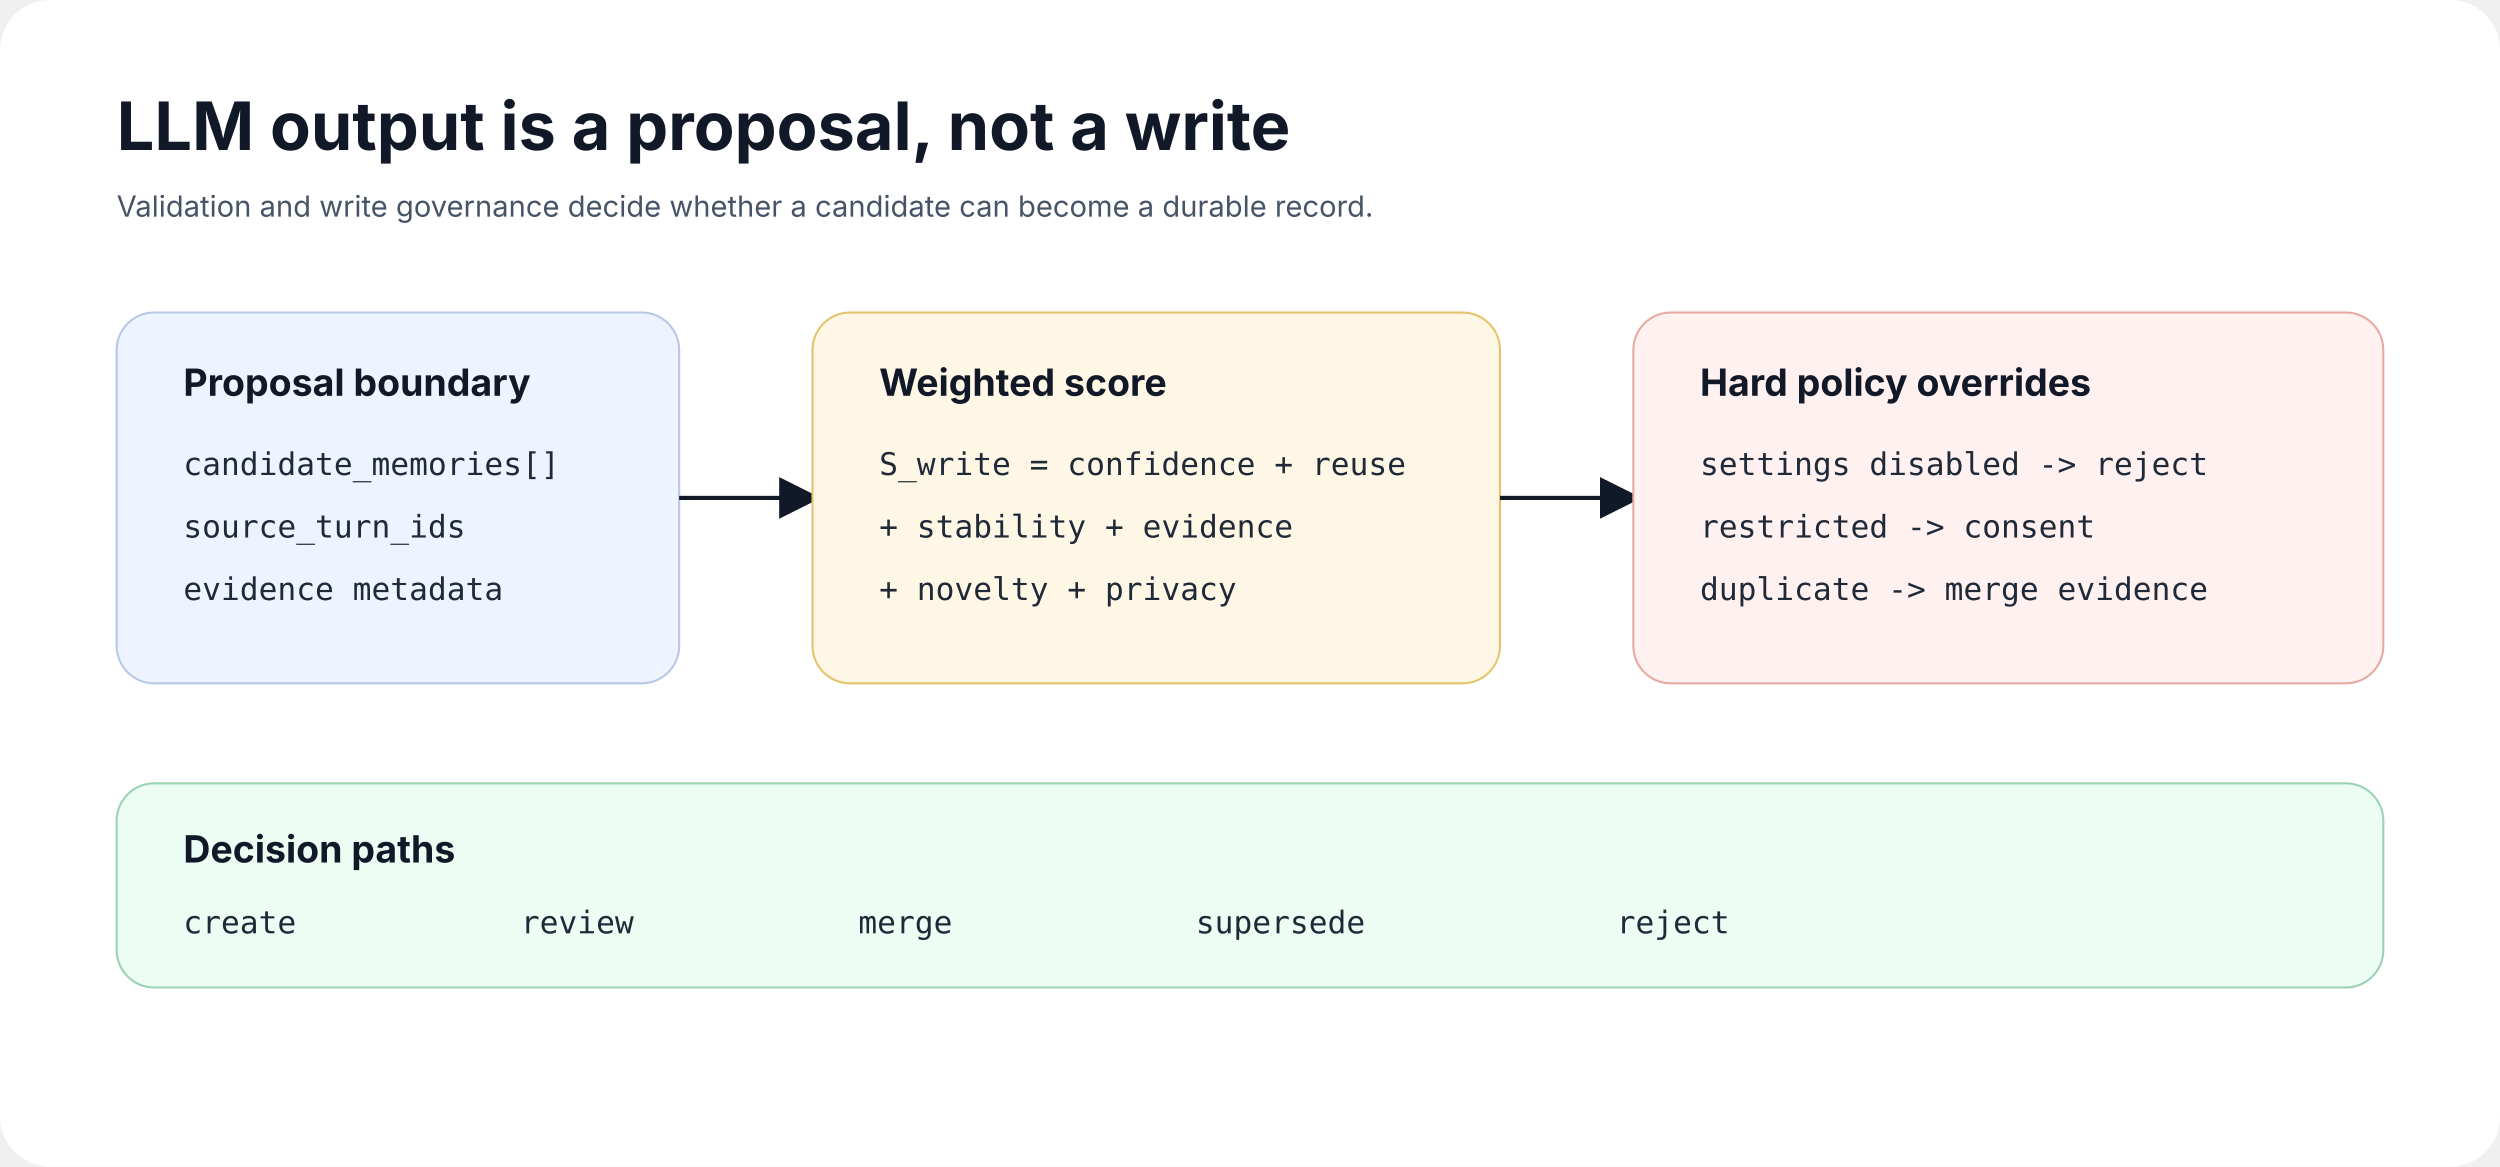
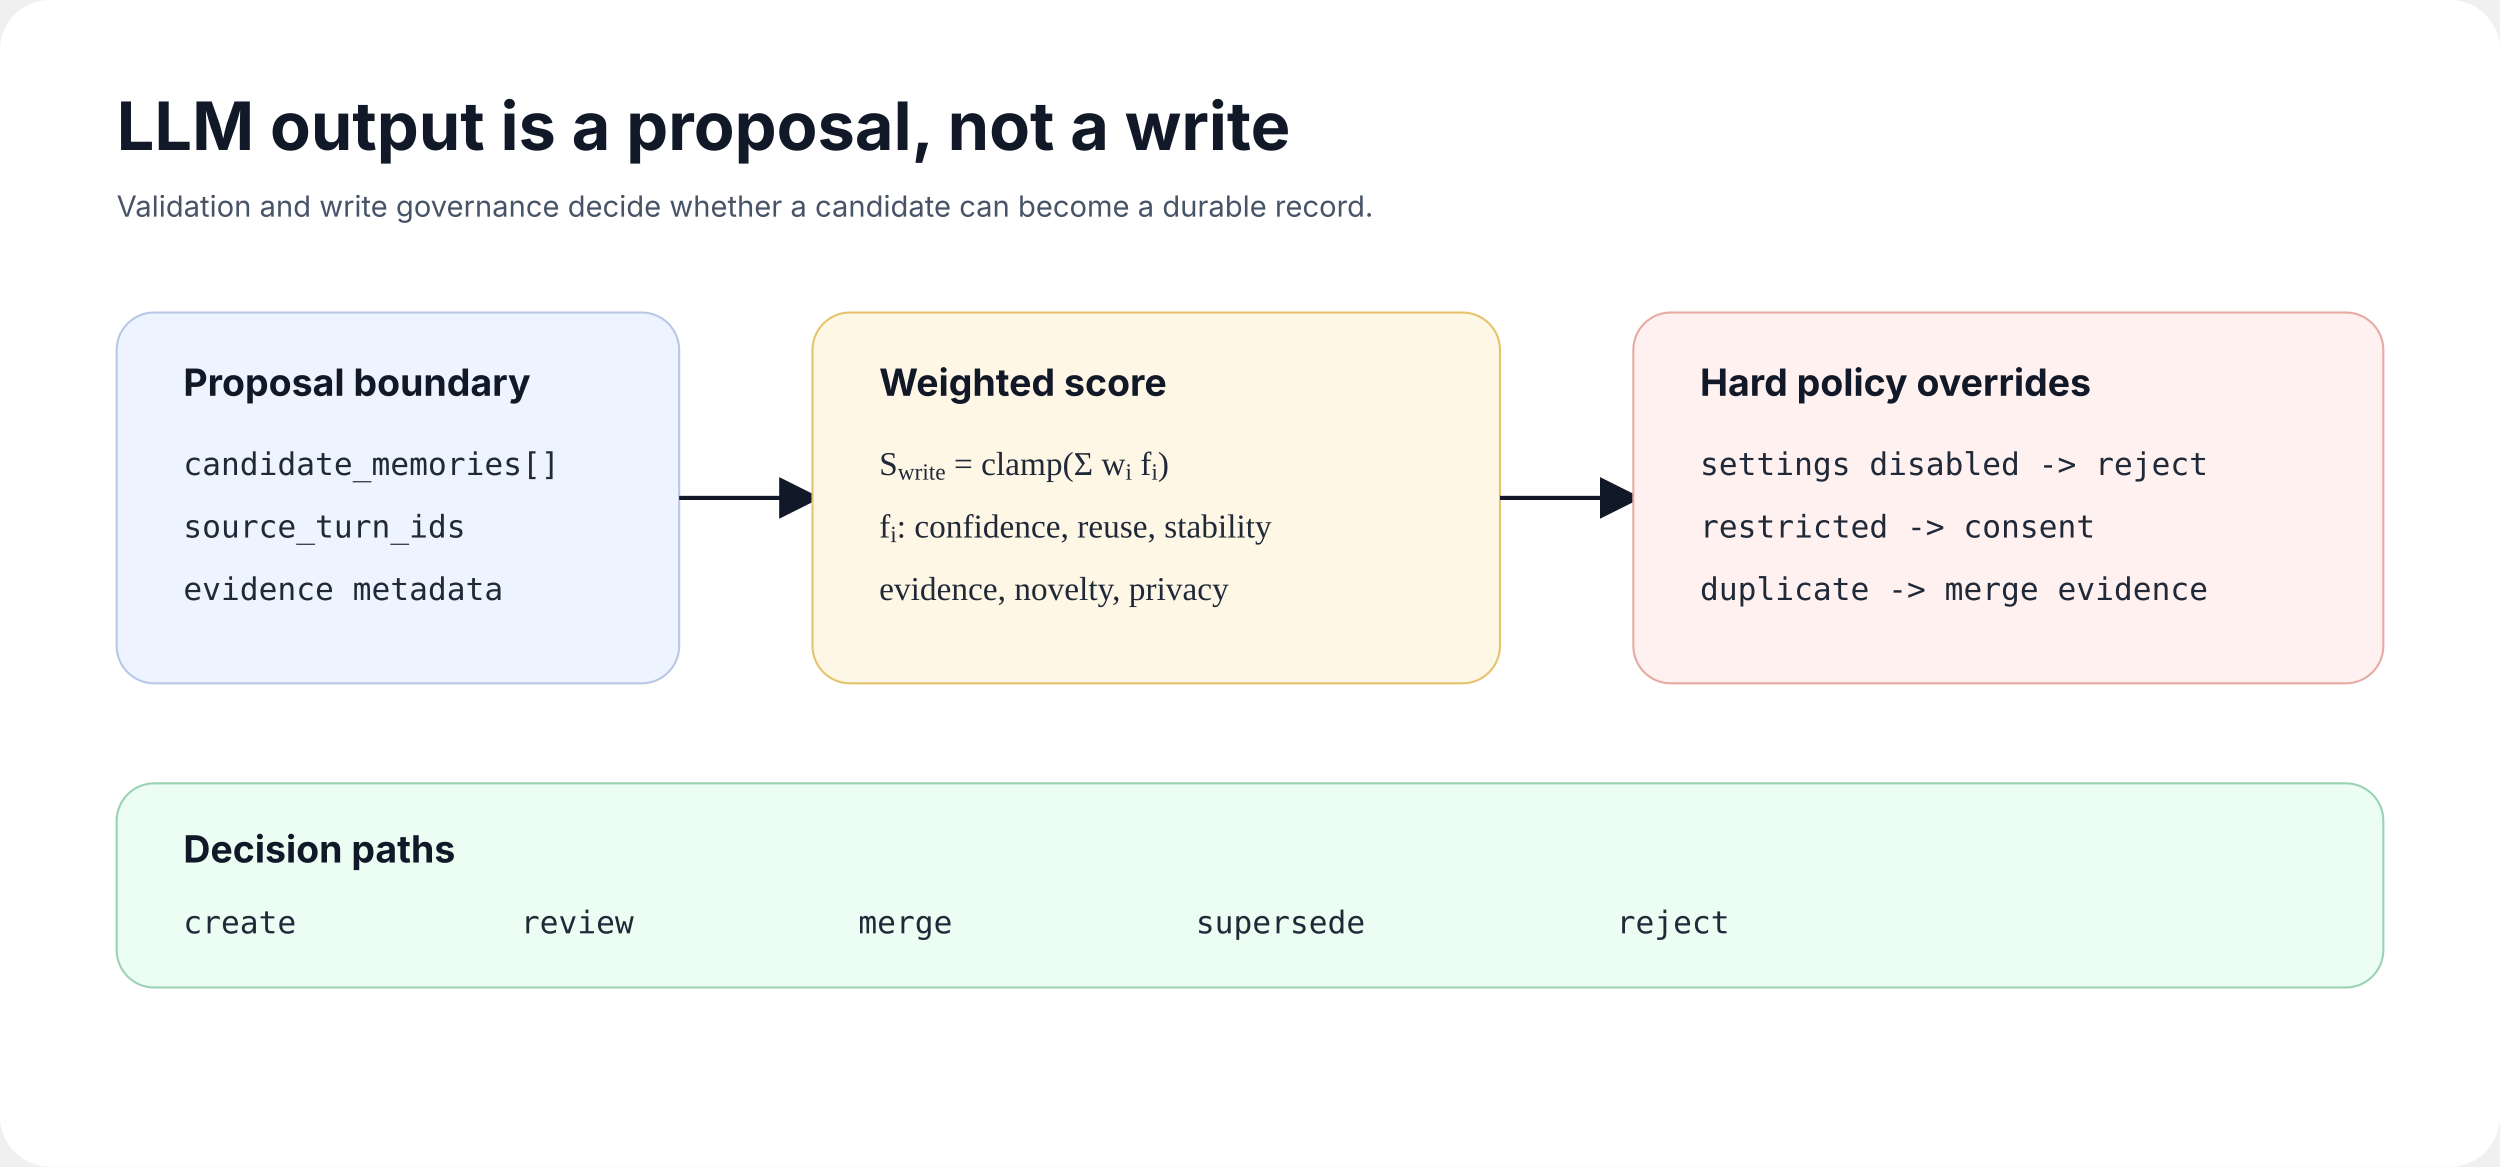
<svg xmlns="http://www.w3.org/2000/svg" width="1200" height="560" viewBox="0 0 1200 560" fill="none" role="img" aria-labelledby="title desc">
  <defs>
    <marker id="arrow" markerWidth="10" markerHeight="10" refX="8" refY="5" orient="auto">
      <path d="M0 0L10 5L0 10Z" fill="#111827" />
    </marker>
    <style>
-       .bg{fill:#fff}.panel{fill:#f8fafc;stroke:#e5e7eb}.blue{fill:#eef4ff;stroke:#b8c7e6}.gold{fill:#fff7e6;stroke:#e5c36c}.red{fill:#fff1f0;stroke:#e7aaa3}.green{fill:#ecfdf3;stroke:#9bd2b3}.title{font:700 32px Inter,system-ui,sans-serif;fill:#111827}.h{font:700 18px Inter,system-ui,sans-serif;fill:#111827}.body{font:400 14px Inter,system-ui,sans-serif;fill:#475467}.mono{font:500 15px ui-monospace,SFMono-Regular,Menlo,monospace;fill:#1f2937}.line{stroke:#111827;stroke-width:2;marker-end:url(#arrow)}
+       .bg{fill:#fff}.panel{fill:#f8fafc;stroke:#e5e7eb}.blue{fill:#eef4ff;stroke:#b8c7e6}.gold{fill:#fff7e6;stroke:#e5c36c}.red{fill:#fff1f0;stroke:#e7aaa3}.green{fill:#ecfdf3;stroke:#9bd2b3}.title{font:700 32px Inter,system-ui,sans-serif;fill:#111827}.h{font:700 18px Inter,system-ui,sans-serif;fill:#111827}.body{font:400 14px Inter,system-ui,sans-serif;fill:#475467}.mono{font:500 15px ui-monospace,SFMono-Regular,Menlo,monospace;fill:#1f2937}.math{font:500 16px Georgia,"Times New Roman",serif;fill:#1f2937}.sub{font-size:70%;baseline-shift:sub}.line{stroke:#111827;stroke-width:2;marker-end:url(#arrow)}
    </style>
  </defs>
  <rect width="1200" height="560" rx="24" class="bg" />
  <text x="56" y="72" class="title">LLM output is a proposal, not a write</text>
  <text x="56" y="104" class="body">Validation and write governance decide whether a candidate can become a durable record.</text>
  <rect x="56" y="150" width="270" height="178" rx="18" class="blue" />
  <text x="88" y="190" class="h">Proposal boundary</text>
  <text x="88" y="228" class="mono">candidate_memories[]</text>
  <text x="88" y="258" class="mono">source_turn_ids</text>
  <text x="88" y="288" class="mono">evidence metadata</text>
  <line x1="326" y1="239" x2="390" y2="239" class="line" />
  <rect x="390" y="150" width="330" height="178" rx="18" class="gold" />
  <text x="422" y="190" class="h">Weighted score</text>
-   <text x="422" y="228" class="mono">S_write = confidence + reuse</text>
-   <text x="422" y="258" class="mono">        + stability + evidence</text>
-   <text x="422" y="288" class="mono">        + novelty + privacy</text>
+   <text x="422" y="228" class="math">S<tspan class="sub">write</tspan> = clamp(Σ w<tspan class="sub">i</tspan> f<tspan class="sub">i</tspan>)</text>
+   <text x="422" y="258" class="math">f<tspan class="sub">i</tspan>: confidence, reuse, stability</text>
+   <text x="422" y="288" class="math">evidence, novelty, privacy</text>
  <line x1="720" y1="239" x2="784" y2="239" class="line" />
  <rect x="784" y="150" width="360" height="178" rx="18" class="red" />
  <text x="816" y="190" class="h">Hard policy overrides</text>
  <text x="816" y="228" class="mono">settings disabled -&gt; reject</text>
  <text x="816" y="258" class="mono">restricted -&gt; consent</text>
  <text x="816" y="288" class="mono">duplicate -&gt; merge evidence</text>
  <rect x="56" y="376" width="1088" height="98" rx="18" class="green" />
  <text x="88" y="414" class="h">Decision paths</text>
  <text x="88" y="448" class="mono">create</text>
  <text x="250" y="448" class="mono">review</text>
  <text x="412" y="448" class="mono">merge</text>
  <text x="574" y="448" class="mono">supersede</text>
  <text x="776" y="448" class="mono">reject</text>
</svg>
